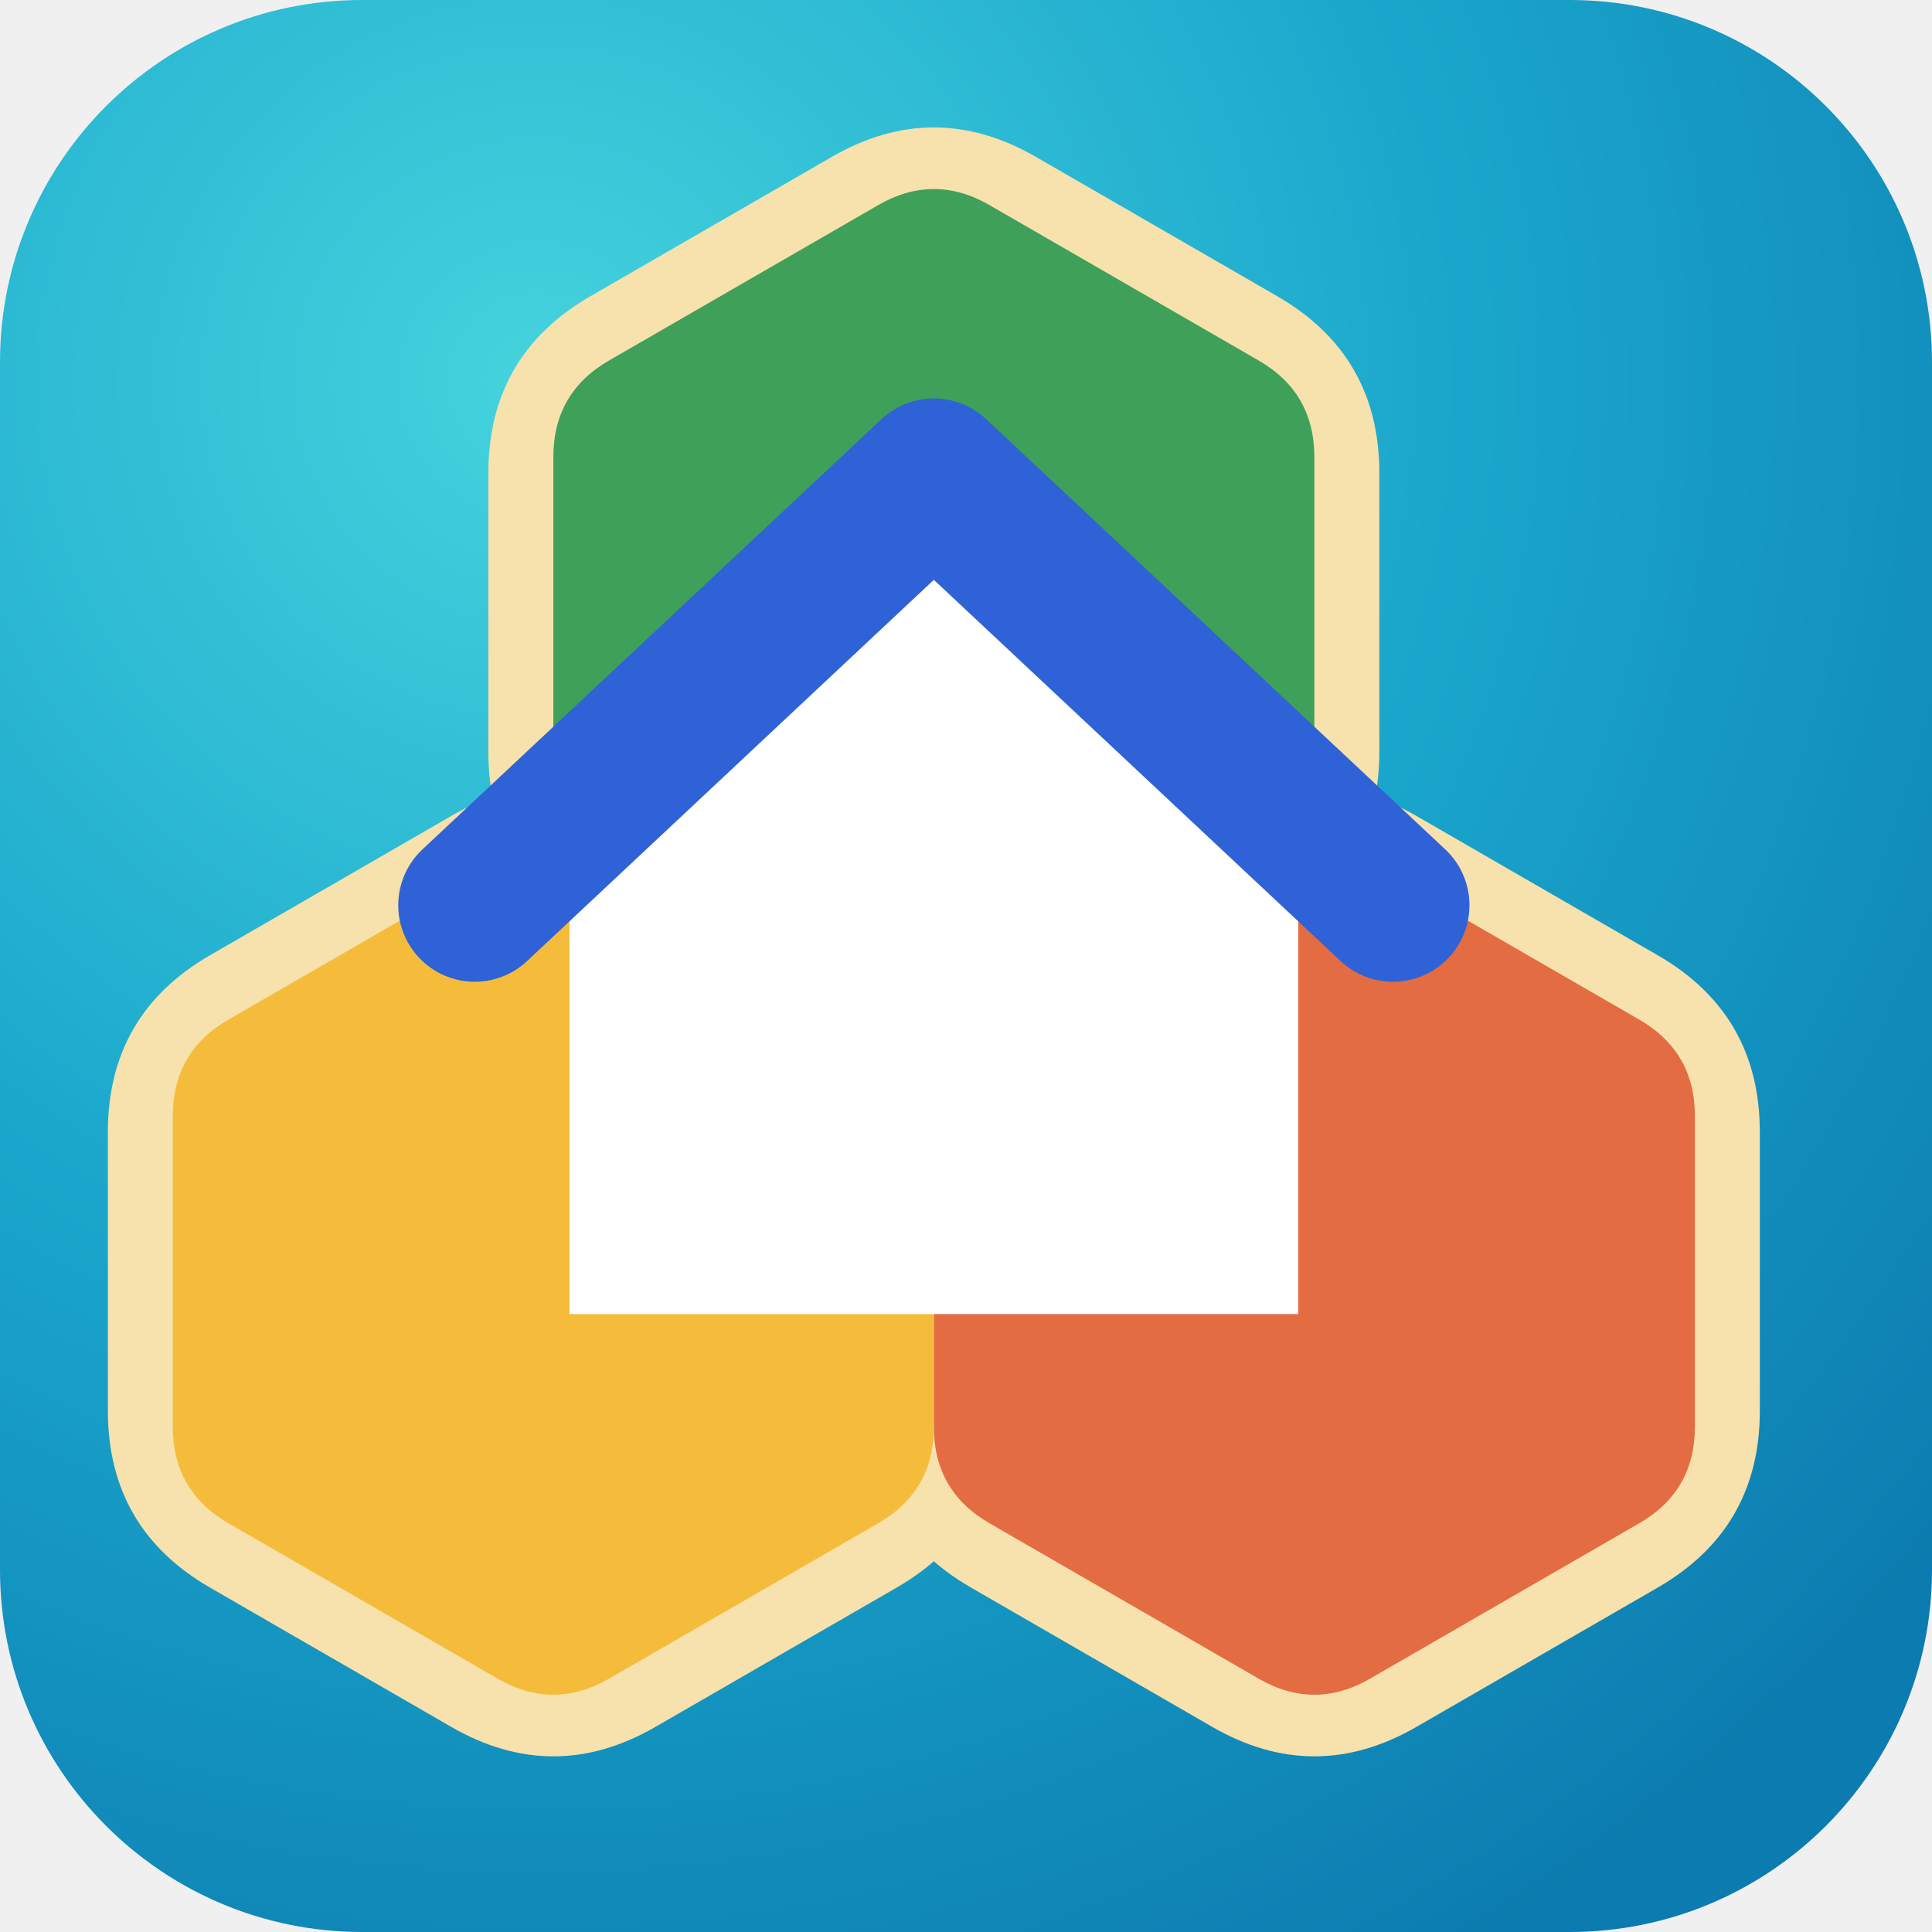
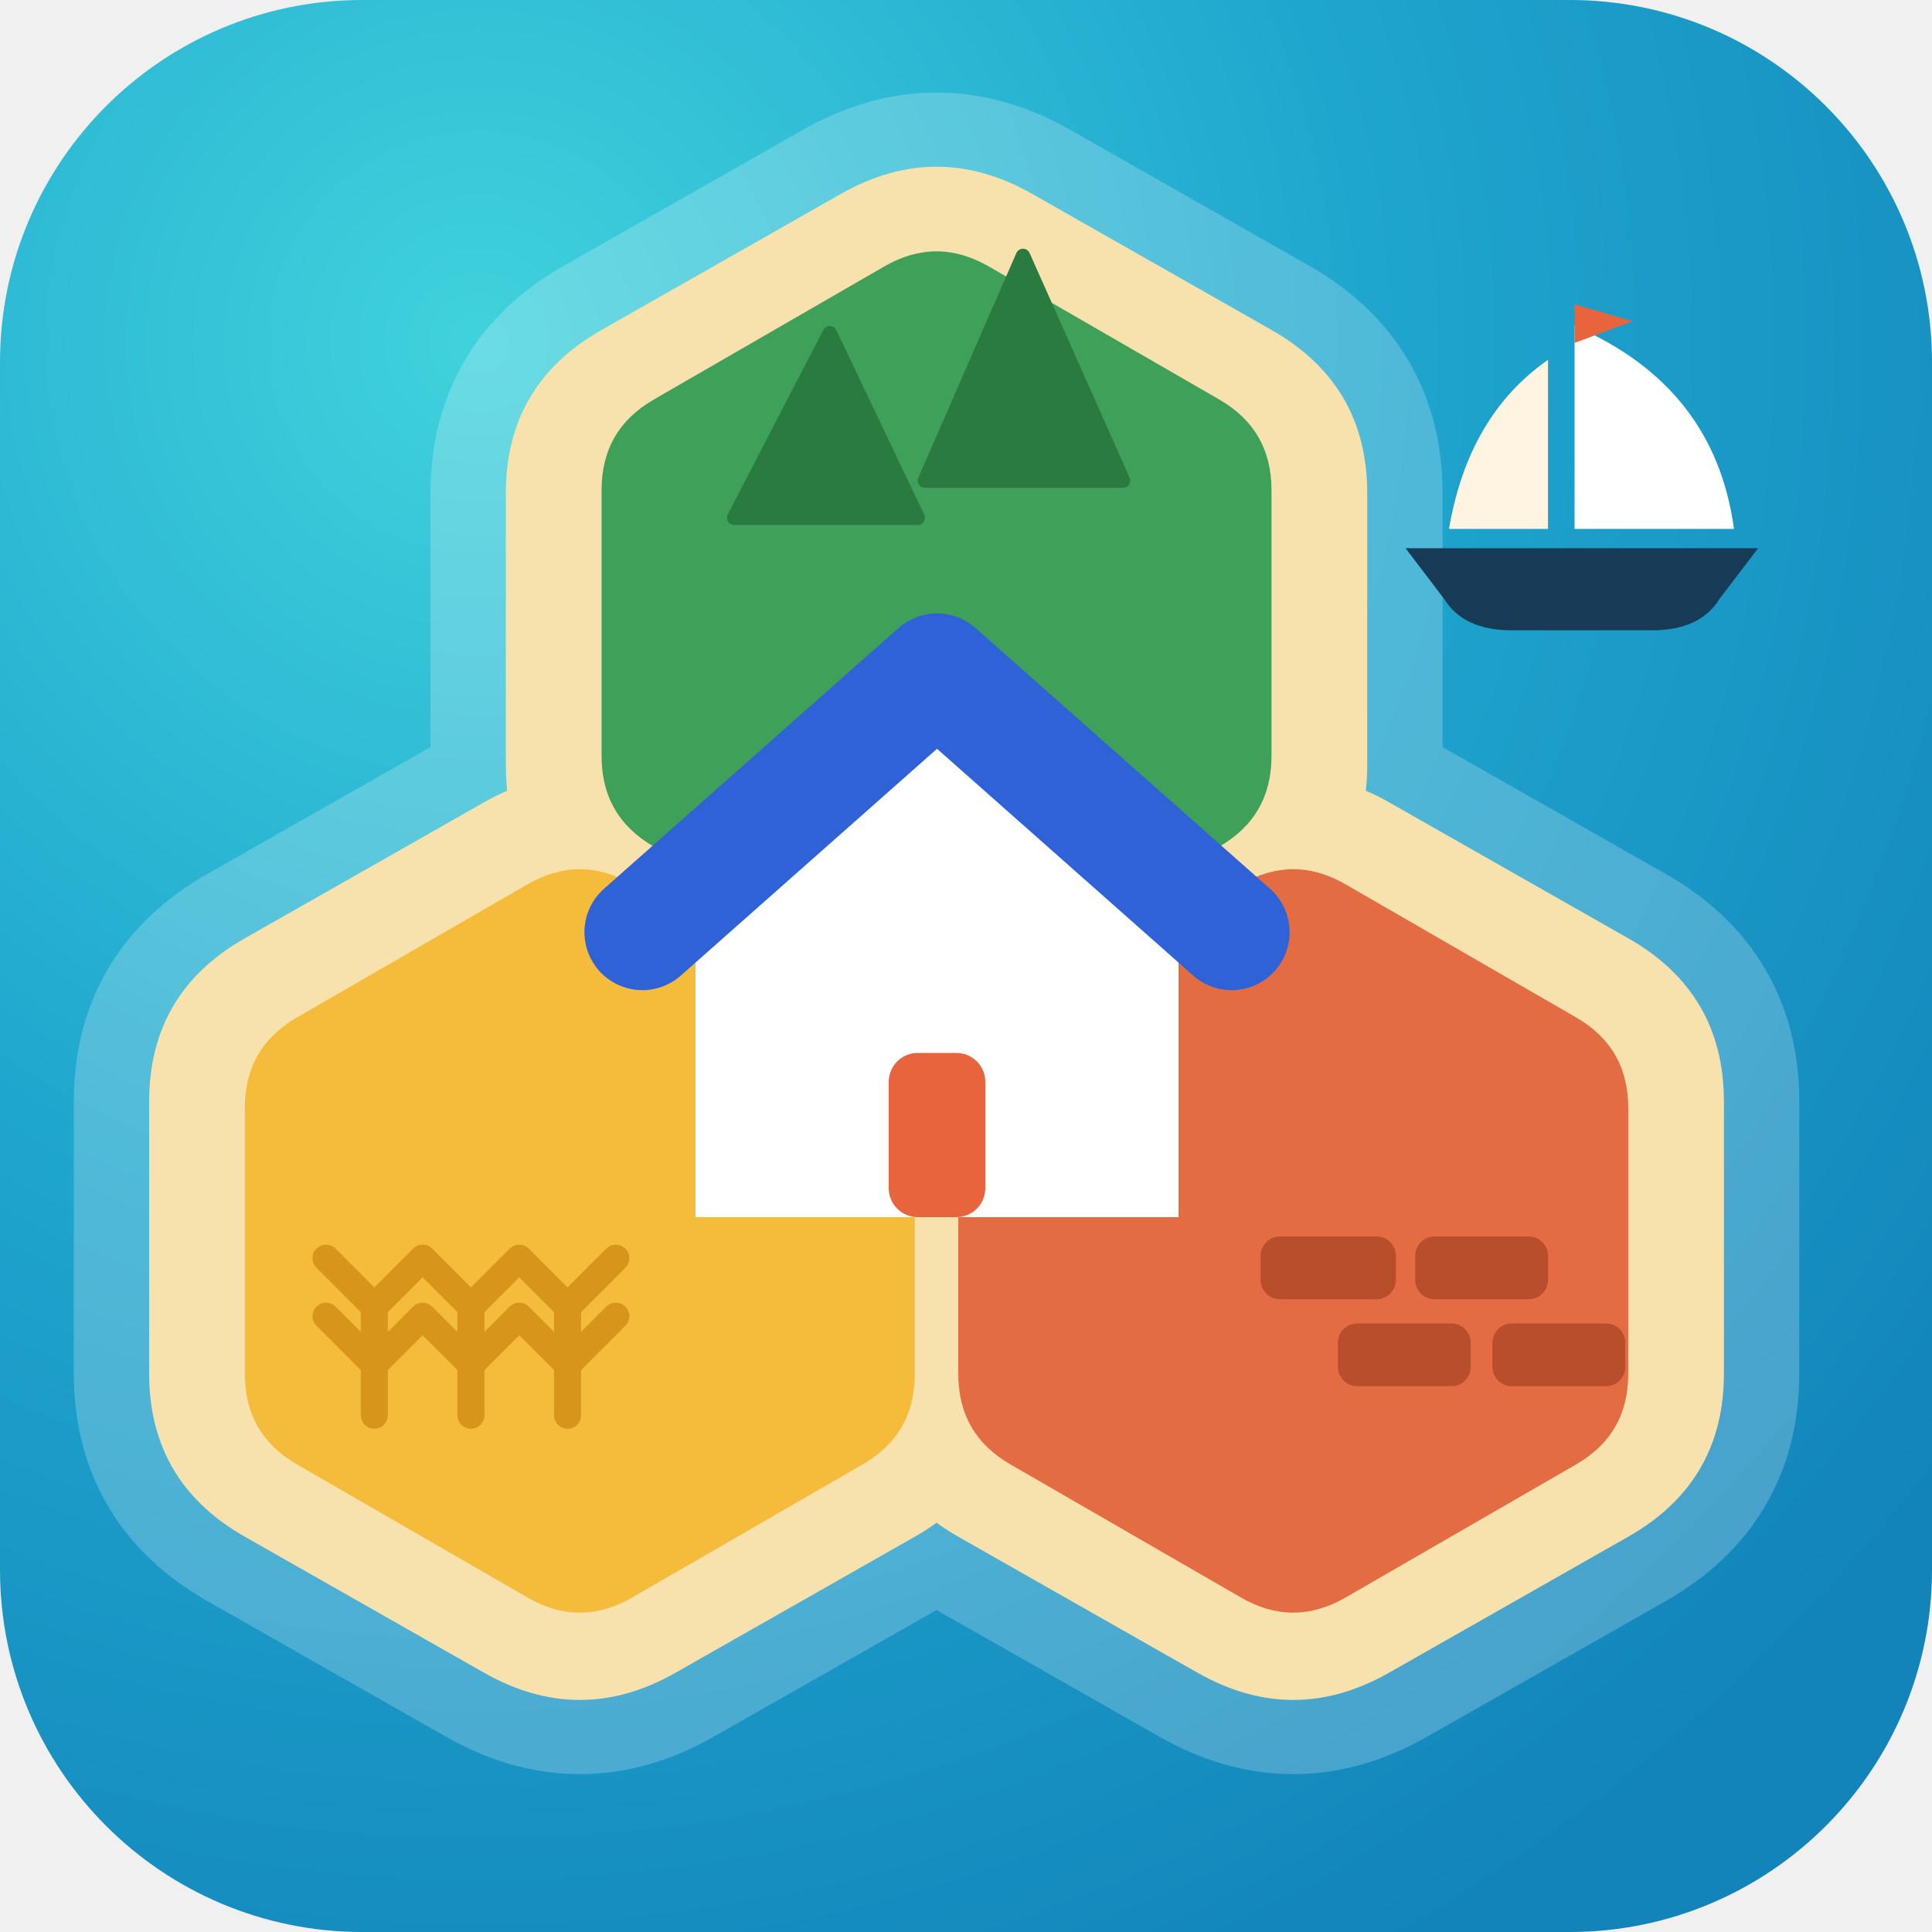
<svg xmlns="http://www.w3.org/2000/svg" viewBox="0 0 512 512">
  <defs>
-     <radialGradient id="sea" cx="0.28" cy="0.2" r="0.95">
-       <stop offset="0" stop-color="#45D3DD" />
-       <stop offset="0.5" stop-color="#1AA6CC" />
-       <stop offset="1" stop-color="#0C7BAF" />
+     <radialGradient id="sea" cx="0.25" cy="0.18" r="0.95">
+       <stop offset="0" stop-color="#40D2DC" />
+       <stop offset="0.48" stop-color="#1FA6CE" />
+       <stop offset="1" stop-color="#1284BA" />
    </radialGradient>
  </defs>
  <rect width="512" height="512" rx="96" fill="url(#sea)" />
-   <g transform="translate(256 256) scale(1.42) translate(-256 -256)">
-     <path d="M230.95,105 Q250,94 269.05,105 L314.09,131 Q333.14,142 333.14,164 L333.14,216 Q333.14,238 314.09,249 L269.05,275 Q250,286 230.95,275 L185.91,249 Q166.86,238 166.86,216 L166.86,164 Q166.86,142 185.91,131 Z" fill="#F7E1AC" />
-     <path d="M301.96,228 Q321.01,217 340.07,228 L385.1,254 Q404.15,265 404.15,287 L404.15,339 Q404.15,361 385.1,372 L340.07,398 Q321.01,409 301.96,398 L256.93,372 Q237.88,361 237.88,339 L237.88,287 Q237.88,265 256.93,254 Z" fill="#F7E1AC" />
-     <path d="M159.93,228 Q178.99,217 198.04,228 L243.07,254 Q262.12,265 262.12,287 L262.12,339 Q262.12,361 243.07,372 L198.04,398 Q178.99,409 159.93,398 L114.9,372 Q95.85,361 95.85,339 L95.85,287 Q95.85,265 114.9,254 Z" fill="#F7E1AC" />
-     <path d="M239.61,114 Q250,108 260.39,114 L310.62,143 Q321.01,149 321.01,161 L321.01,219 Q321.01,231 310.62,237 L260.39,266 Q250,272 239.61,266 L189.38,237 Q178.99,231 178.99,219 L178.99,161 Q178.99,149 189.38,143 Z" fill="#3FA05A" />
-     <path d="M310.62,237 Q321.01,231 331.41,237 L381.64,266 Q392.03,272 392.03,284 L392.03,342 Q392.03,354 381.64,360 L331.41,389 Q321.01,395 310.62,389 L260.39,360 Q250,354 250,342 L250,284 Q250,272 260.39,266 Z" fill="#E36C43" />
-     <path d="M168.59,237 Q178.99,231 189.38,237 L239.61,266 Q250,272 250,284 L250,342 Q250,354 239.61,360 L189.38,389 Q178.99,395 168.59,389 L118.36,360 Q107.97,354 107.97,342 L107.97,284 Q107.97,272 118.36,266 Z" fill="#F5BC3C" />
-     <path d="M182,320.96 V239.36 L250,174.08 L318,239.36 V320.96 Z" fill="#FFFFFF" />
-     <path d="M164.32,244.66 L250,164.36 L335.68,244.66" fill="none" stroke="#2F62D6" stroke-width="28.56" stroke-linejoin="round" stroke-linecap="round" />
+   <g transform="translate(256 256) scale(1.28) translate(-256 -256)">
+     <g fill="none" stroke="#fff" stroke-width="30" stroke-linejoin="round" opacity=".22" transform="matrix(1.04 0 0 1.024 -10.1 -8.3)">
+       <path d="M230.95,102 Q250,91 269.05,102 L316.68,129.5 Q335.74,140.5 335.74,162.5 L335.74,217.5 Q335.74,239.5 316.68,250.5 L269.05,278 Q250,289 230.95,278 L183.32,250.5 Q164.26,239.5 164.26,217.5 L164.26,162.5 Q164.26,140.5 183.32,129.5 Z" fill="#fff" />
+       <path d="M301.96,225 Q321.01,214 340.07,225 L387.7,252.5 Q406.75,263.5 406.75,285.5 L406.75,340.5 Q406.75,362.5 387.7,373.5 L340.07,401 Q321.01,412 301.96,401 L254.33,373.5 Q235.28,362.5 235.28,340.5 L235.28,285.5 Q235.28,263.5 254.33,252.5 Z" fill="#fff" />
+       <path d="M159.93,225 Q178.99,214 198.04,225 L245.67,252.5 Q264.72,263.5 264.72,285.5 L264.72,340.5 Q264.72,362.5 245.67,373.5 L198.04,401 Q178.99,412 159.93,401 L112.3,373.5 Q93.25,362.5 93.25,340.5 L93.25,285.5 Q93.25,263.5 112.3,252.5 Z" fill="#fff" />
+     </g>
+     <g transform="matrix(1.04 0 0 1.024 -10.1 -8.3)">
+       <path d="M230.95,102 Q250,91 269.05,102 L316.68,129.5 Q335.74,140.5 335.74,162.5 L335.74,217.5 Q335.74,239.5 316.68,250.5 L269.05,278 Q250,289 230.95,278 L183.32,250.5 Q164.26,239.5 164.26,217.5 L164.26,162.5 Q164.26,140.5 183.32,129.5 Z" fill="#F7E1AC" />
+       <path d="M301.96,225 Q321.01,214 340.07,225 L387.7,252.5 Q406.75,263.5 406.75,285.5 L406.75,340.5 Q406.75,362.5 387.7,373.5 L340.07,401 Q321.01,412 301.96,401 L254.33,373.5 Q235.28,362.5 235.28,340.5 L235.28,285.5 Q235.28,263.5 254.33,252.5 Z" fill="#F7E1AC" />
+       <path d="M159.93,225 Q178.99,214 198.04,225 L245.67,252.5 Q264.72,263.5 264.72,285.5 L264.72,340.5 Q264.72,362.5 245.67,373.5 L198.04,401 Q178.99,412 159.93,401 L112.3,373.5 Q93.25,362.5 93.25,340.5 L93.25,285.5 Q93.25,263.5 112.3,252.5 Z" fill="#F7E1AC" />
+     </g>
+     <g transform="matrix(1.04 0 0 1.04 -10.1 -12.6)">
+       <path d="M239.61,119 Q250,113 260.39,119 L306.29,145.5 Q316.68,151.5 316.68,163.5 L316.68,216.5 Q316.68,228.5 306.29,234.5 L260.39,261 Q250,267 239.61,261 L193.71,234.5 Q183.32,228.5 183.32,216.5 L183.32,163.5 Q183.32,151.5 193.71,145.5 Z" fill="#3FA05A" />
+       <path d="M310.62,242 Q321.01,236 331.41,242 L377.31,268.5 Q387.7,274.5 387.7,286.5 L387.7,339.5 Q387.7,351.5 377.31,357.5 L331.41,384 Q321.01,390 310.62,384 L264.72,357.5 Q254.33,351.5 254.33,339.5 L254.33,286.5 Q254.33,274.5 264.72,268.5 Z" fill="#E36C43" />
+       <path d="M168.59,242 Q178.99,236 189.38,242 L235.28,268.5 Q245.67,274.5 245.67,286.5 L245.67,339.5 Q245.67,351.5 235.28,357.5 L189.38,384 Q178.99,390 168.59,384 L122.69,357.5 Q112.3,351.5 112.3,339.5 L112.3,286.5 Q112.3,274.5 122.69,268.5 Z" fill="#F5BC3C" />
+     </g>
+     <g fill="#2A7B42" stroke="#2A7B42" stroke-width="3" stroke-linejoin="round">
+       <path d="M227.8,125 L208,163.2 H246 Z" />
+       <path d="M267.8,109 L247.5,155.5 H288.5 Z" />
+     </g>
+     <path d="M123.5,316.5 L133.5,326.5 L143.5,316.5 M123.5,328.5 L133.5,338.5 L143.5,328.5 M133.5,326.5 V349 M143.5,316.5 L153.5,326.5 L163.5,316.5 M143.5,328.5 L153.5,338.5 L163.5,328.5 M153.5,326.5 V349 M163.5,316.5 L173.5,326.5 L183.5,316.5 M163.5,328.5 L173.5,338.5 L183.5,328.5 M173.5,326.5 V349" fill="none" stroke="#D7951B" stroke-width="5.6" stroke-linecap="round" stroke-linejoin="round" />
+     <g fill="#B94E2C">
+       <rect x="317" y="312" width="28" height="13" rx="4" />
+       <rect x="349" y="312" width="27.5" height="13" rx="4" />
+       <rect x="333" y="330" width="27.5" height="13" rx="4" />
+       <rect x="365" y="330" width="27.5" height="13" rx="4" />
+     </g>
+     <path d="M200,308 V246 L250,200 L300,246 V308Z" fill="#fff" />
+     <rect x="240" y="274" width="20" height="34" rx="6" fill="#E8643C" />
+     <path d="M189,249 L250,195 L311,249" fill="none" stroke="#2F62D6" stroke-width="24" stroke-linejoin="round" stroke-linecap="round" />
+     <path d="M347,169.5 H420 L412,180 Q408,186.5 398,186.5 H369 Q359,186.5 355,180Z" fill="#173B57" />
+     <path d="M356,165.5 Q360,142 376.5,130.5 V165.5Z" fill="#FFF4E2" />
+     <path d="M382,165.5 V123.5 Q411,136 415,165.5Z" fill="#fff" />
+     <path d="M382,119 L394,122.5 L382,127Z" fill="#E8643C" />
  </g>
</svg>
